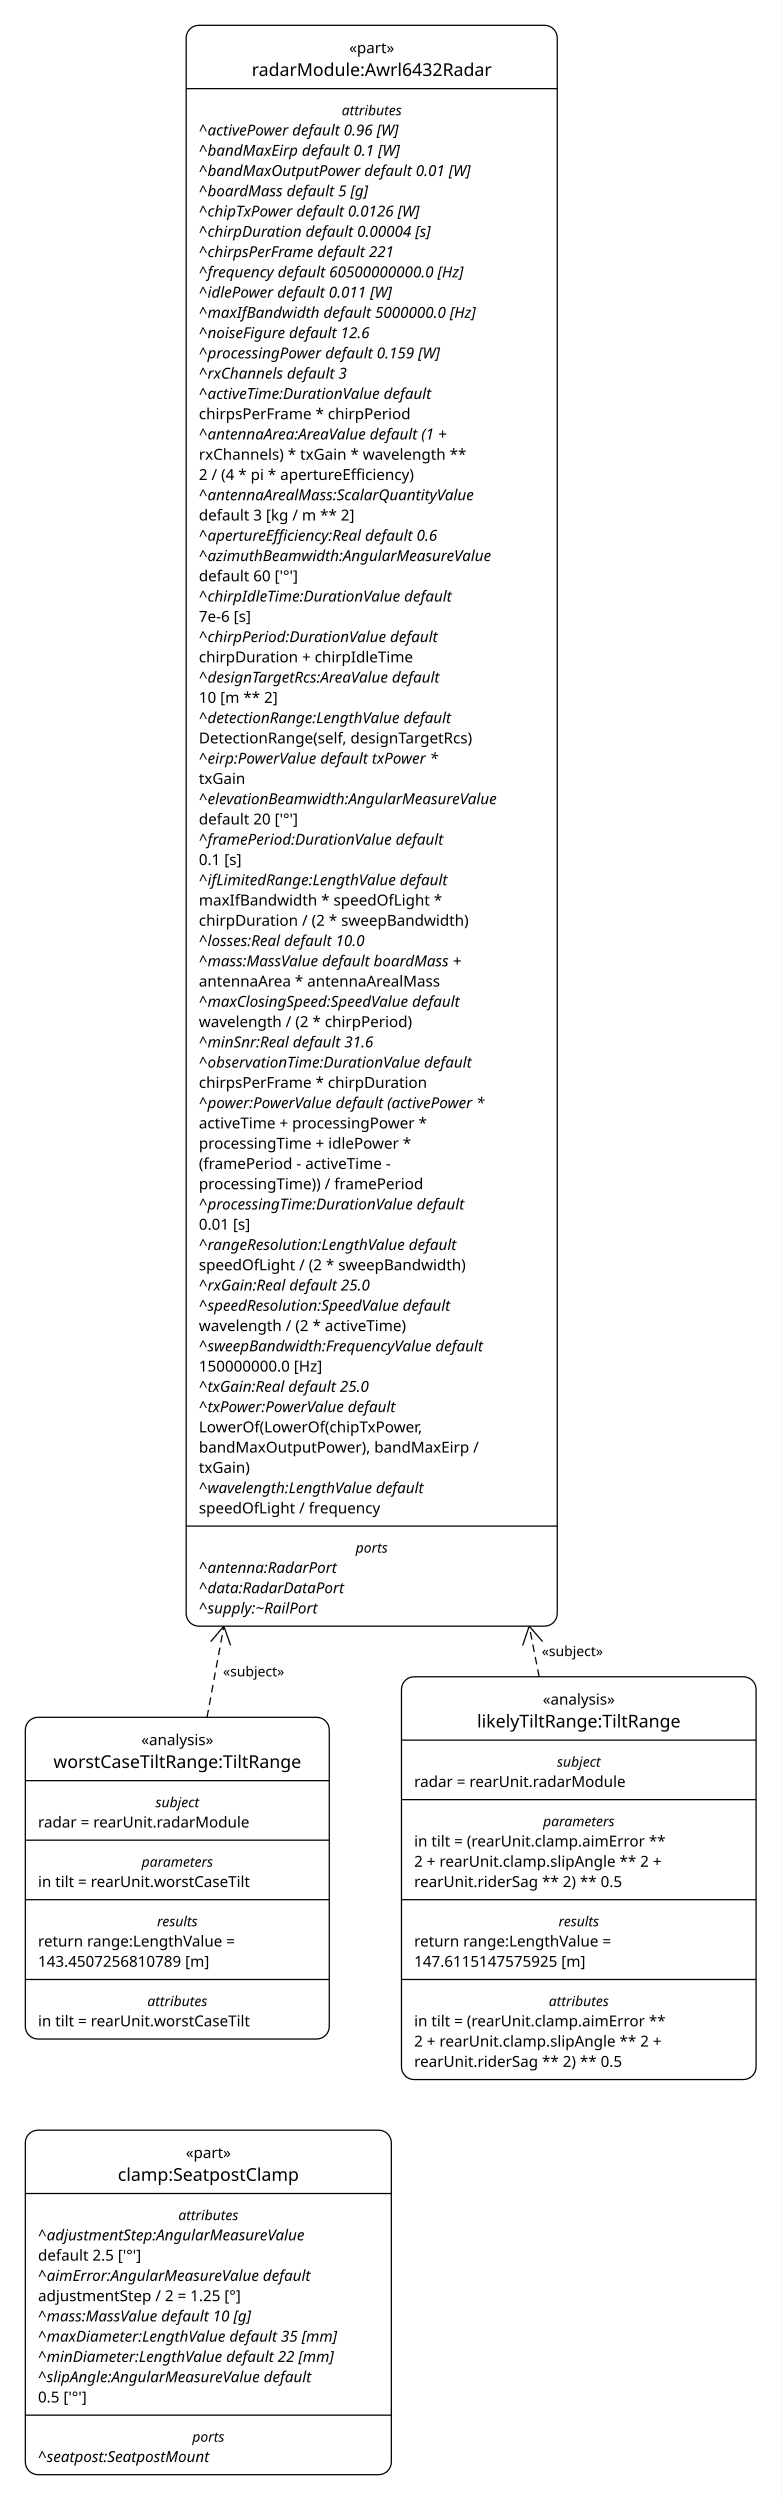
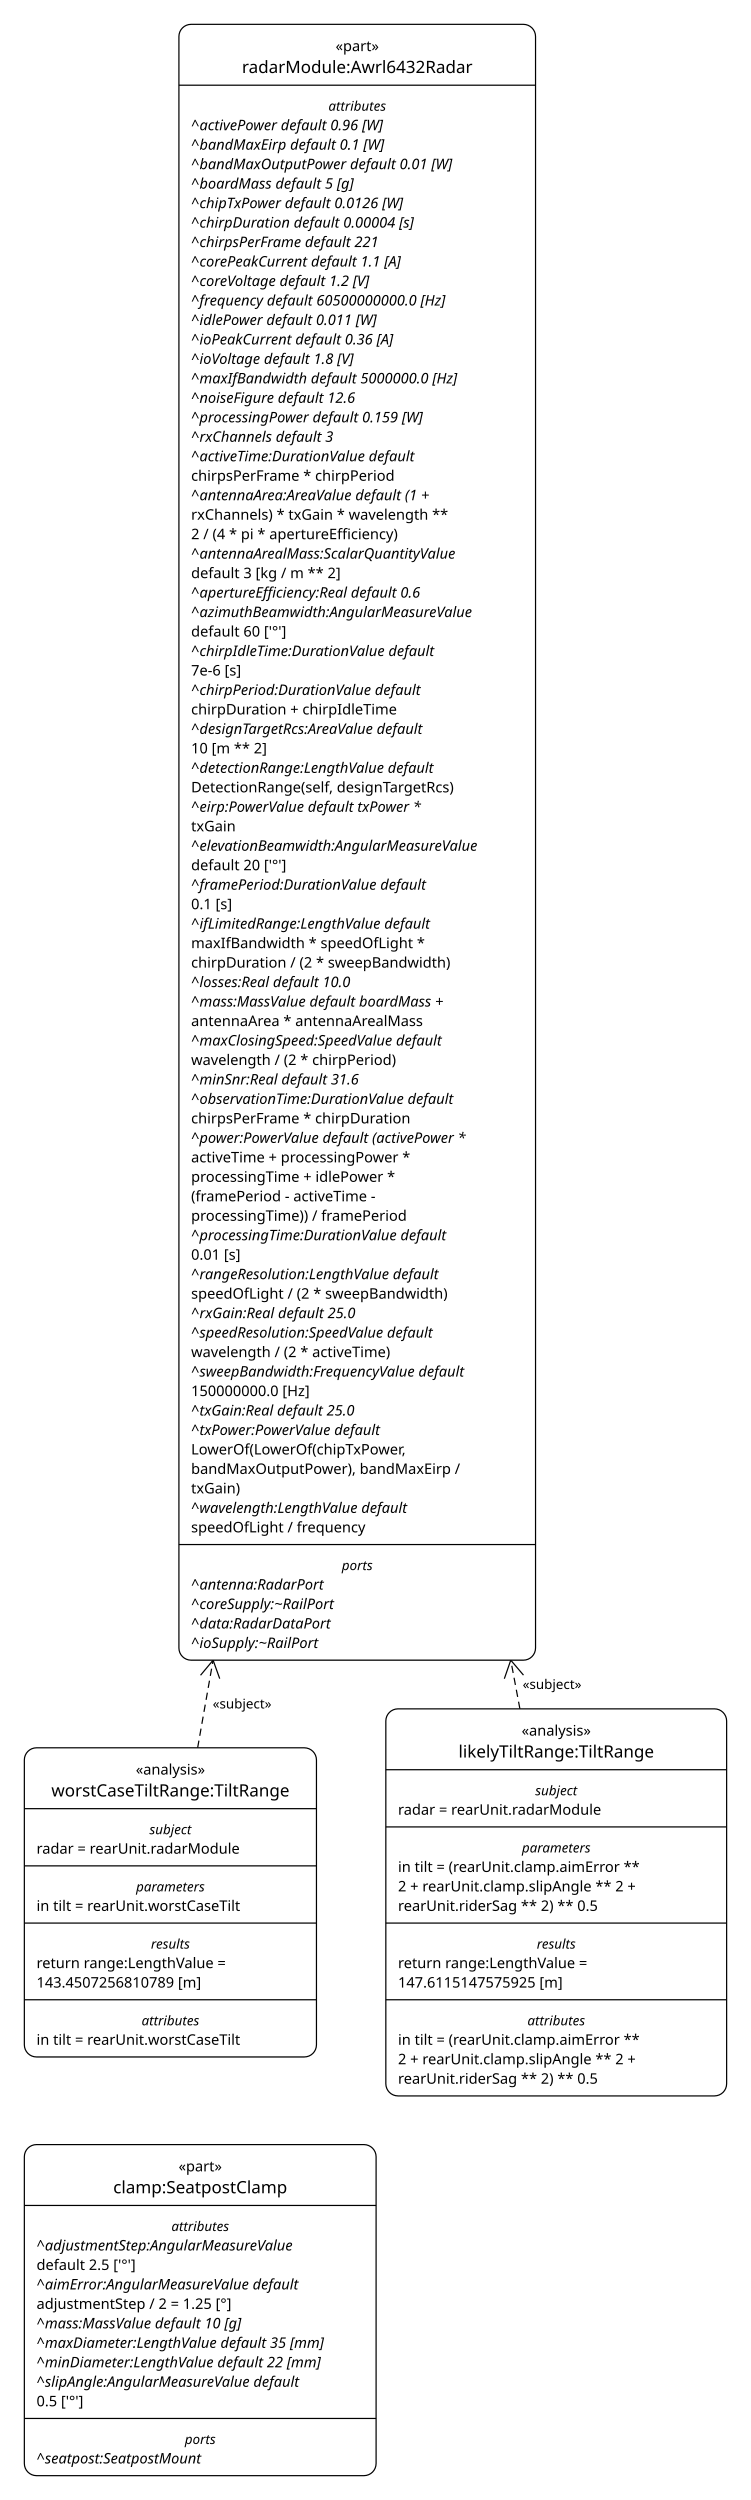
- <svg xmlns="http://www.w3.org/2000/svg" width="617" height="1974" viewBox="0 0 617 1974" font-family="sans-serif">
-   <rect x="0" y="0" width="617" height="1974" fill="#ffffff" />
-   <polyline points="163.46,1356 176.76,1284" fill="none" stroke="#000000" stroke-dasharray="6 4" />
-   <polyline points="182.08,1299.22 176.76,1284 166.35,1296.31" fill="none" stroke="#000000" />
-   <text x="176.11" y="1323.67" text-anchor="start" font-size="11">«subject»</text>
-   <polyline points="425.72,1324 417.85,1284" fill="none" stroke="#000000" stroke-dasharray="6 4" />
-   <polyline points="428.4,1296.19 417.85,1284 412.7,1299.28" fill="none" stroke="#000000" />
-   <text x="427.78" y="1307.67" text-anchor="start" font-size="11">«subject»</text>
-   <rect x="20" y="1356" width="240" height="254" rx="10" fill="#ffffff" stroke="#000000" />
-   <text x="140" y="1378" text-anchor="middle" font-size="12">«analysis»</text>
-   <text x="140" y="1396" text-anchor="middle" font-size="14">worstCaseTiltRange:TiltRange</text>
-   <polyline points="20,1406 260,1406" fill="none" stroke="#000000" />
-   <text x="140" y="1427" text-anchor="middle" font-size="11" font-style="italic">subject</text>
-   <text x="30" y="1443" text-anchor="start" font-size="12">radar = rearUnit.radarModule</text>
-   <polyline points="20,1453 260,1453" fill="none" stroke="#000000" />
-   <text x="140" y="1474" text-anchor="middle" font-size="11" font-style="italic">parameters</text>
-   <text x="30" y="1490" text-anchor="start" font-size="12">in tilt = rearUnit.worstCaseTilt</text>
-   <polyline points="20,1500 260,1500" fill="none" stroke="#000000" />
-   <text x="140" y="1521" text-anchor="middle" font-size="11" font-style="italic">results</text>
-   <text x="30" y="1537" text-anchor="start" font-size="12">return range:LengthValue =</text>
-   <text x="30" y="1553" text-anchor="start" font-size="12">  143.4507256810789 [m]</text>
-   <polyline points="20,1563 260,1563" fill="none" stroke="#000000" />
-   <text x="140" y="1584" text-anchor="middle" font-size="11" font-style="italic">attributes</text>
-   <text x="30" y="1600" text-anchor="start" font-size="12">in tilt = rearUnit.worstCaseTilt</text>
-   <rect x="317" y="1324" width="280" height="318" rx="10" fill="#ffffff" stroke="#000000" />
-   <text x="457" y="1346" text-anchor="middle" font-size="12">«analysis»</text>
-   <text x="457" y="1364" text-anchor="middle" font-size="14">likelyTiltRange:TiltRange</text>
-   <polyline points="317,1374 597,1374" fill="none" stroke="#000000" />
-   <text x="457" y="1395" text-anchor="middle" font-size="11" font-style="italic">subject</text>
-   <text x="327" y="1411" text-anchor="start" font-size="12">radar = rearUnit.radarModule</text>
-   <polyline points="317,1421 597,1421" fill="none" stroke="#000000" />
-   <text x="457" y="1442" text-anchor="middle" font-size="11" font-style="italic">parameters</text>
-   <text x="327" y="1458" text-anchor="start" font-size="12">in tilt = (rearUnit.clamp.aimError **</text>
-   <text x="327" y="1474" text-anchor="start" font-size="12">  2 + rearUnit.clamp.slipAngle ** 2 +</text>
-   <text x="327" y="1490" text-anchor="start" font-size="12">  rearUnit.riderSag ** 2) ** 0.5</text>
-   <polyline points="317,1500 597,1500" fill="none" stroke="#000000" />
-   <text x="457" y="1521" text-anchor="middle" font-size="11" font-style="italic">results</text>
-   <text x="327" y="1537" text-anchor="start" font-size="12">return range:LengthValue =</text>
-   <text x="327" y="1553" text-anchor="start" font-size="12">  147.6115147575925 [m]</text>
-   <polyline points="317,1563 597,1563" fill="none" stroke="#000000" />
-   <text x="457" y="1584" text-anchor="middle" font-size="11" font-style="italic">attributes</text>
-   <text x="327" y="1600" text-anchor="start" font-size="12">in tilt = (rearUnit.clamp.aimError **</text>
-   <text x="327" y="1616" text-anchor="start" font-size="12">  2 + rearUnit.clamp.slipAngle ** 2 +</text>
-   <text x="327" y="1632" text-anchor="start" font-size="12">  rearUnit.riderSag ** 2) ** 0.5</text>
-   <rect x="147" y="20" width="293" height="1264" rx="10" fill="#ffffff" stroke="#000000" />
+ <svg xmlns="http://www.w3.org/2000/svg" width="617" height="2054" viewBox="0 0 617 2054" font-family="sans-serif">
+   <rect x="0" y="0" width="617" height="2054" fill="#ffffff" />
+   <polyline points="162.38,1436 175.07,1364" fill="none" stroke="#000000" stroke-dasharray="6 4" />
+   <polyline points="180.52,1379.18 175.07,1364 164.76,1376.4" fill="none" stroke="#000000" />
+   <text x="174.73" y="1403.67" text-anchor="start" font-size="11">«subject»</text>
+   <polyline points="427.15,1404 419.64,1364" fill="none" stroke="#000000" stroke-dasharray="6 4" />
+   <polyline points="430.09,1376.28 419.64,1364 414.36,1379.24" fill="none" stroke="#000000" />
+   <text x="429.4" y="1387.67" text-anchor="start" font-size="11">«subject»</text>
+   <rect x="20" y="1436" width="240" height="254" rx="10" fill="#ffffff" stroke="#000000" />
+   <text x="140" y="1458" text-anchor="middle" font-size="12">«analysis»</text>
+   <text x="140" y="1476" text-anchor="middle" font-size="14">worstCaseTiltRange:TiltRange</text>
+   <polyline points="20,1486 260,1486" fill="none" stroke="#000000" />
+   <text x="140" y="1507" text-anchor="middle" font-size="11" font-style="italic">subject</text>
+   <text x="30" y="1523" text-anchor="start" font-size="12">radar = rearUnit.radarModule</text>
+   <polyline points="20,1533 260,1533" fill="none" stroke="#000000" />
+   <text x="140" y="1554" text-anchor="middle" font-size="11" font-style="italic">parameters</text>
+   <text x="30" y="1570" text-anchor="start" font-size="12">in tilt = rearUnit.worstCaseTilt</text>
+   <polyline points="20,1580 260,1580" fill="none" stroke="#000000" />
+   <text x="140" y="1601" text-anchor="middle" font-size="11" font-style="italic">results</text>
+   <text x="30" y="1617" text-anchor="start" font-size="12">return range:LengthValue =</text>
+   <text x="30" y="1633" text-anchor="start" font-size="12">  143.4507256810789 [m]</text>
+   <polyline points="20,1643 260,1643" fill="none" stroke="#000000" />
+   <text x="140" y="1664" text-anchor="middle" font-size="11" font-style="italic">attributes</text>
+   <text x="30" y="1680" text-anchor="start" font-size="12">in tilt = rearUnit.worstCaseTilt</text>
+   <rect x="317" y="1404" width="280" height="318" rx="10" fill="#ffffff" stroke="#000000" />
+   <text x="457" y="1426" text-anchor="middle" font-size="12">«analysis»</text>
+   <text x="457" y="1444" text-anchor="middle" font-size="14">likelyTiltRange:TiltRange</text>
+   <polyline points="317,1454 597,1454" fill="none" stroke="#000000" />
+   <text x="457" y="1475" text-anchor="middle" font-size="11" font-style="italic">subject</text>
+   <text x="327" y="1491" text-anchor="start" font-size="12">radar = rearUnit.radarModule</text>
+   <polyline points="317,1501 597,1501" fill="none" stroke="#000000" />
+   <text x="457" y="1522" text-anchor="middle" font-size="11" font-style="italic">parameters</text>
+   <text x="327" y="1538" text-anchor="start" font-size="12">in tilt = (rearUnit.clamp.aimError **</text>
+   <text x="327" y="1554" text-anchor="start" font-size="12">  2 + rearUnit.clamp.slipAngle ** 2 +</text>
+   <text x="327" y="1570" text-anchor="start" font-size="12">  rearUnit.riderSag ** 2) ** 0.5</text>
+   <polyline points="317,1580 597,1580" fill="none" stroke="#000000" />
+   <text x="457" y="1601" text-anchor="middle" font-size="11" font-style="italic">results</text>
+   <text x="327" y="1617" text-anchor="start" font-size="12">return range:LengthValue =</text>
+   <text x="327" y="1633" text-anchor="start" font-size="12">  147.6115147575925 [m]</text>
+   <polyline points="317,1643 597,1643" fill="none" stroke="#000000" />
+   <text x="457" y="1664" text-anchor="middle" font-size="11" font-style="italic">attributes</text>
+   <text x="327" y="1680" text-anchor="start" font-size="12">in tilt = (rearUnit.clamp.aimError **</text>
+   <text x="327" y="1696" text-anchor="start" font-size="12">  2 + rearUnit.clamp.slipAngle ** 2 +</text>
+   <text x="327" y="1712" text-anchor="start" font-size="12">  rearUnit.riderSag ** 2) ** 0.5</text>
+   <rect x="147" y="20" width="293" height="1344" rx="10" fill="#ffffff" stroke="#000000" />
  <text x="293.5" y="42" text-anchor="middle" font-size="12">«part»</text>
  <text x="293.5" y="60" text-anchor="middle" font-size="14">radarModule:Awrl6432Radar</text>
  <polyline points="147,70 440,70" fill="none" stroke="#000000" />
  <text x="293.5" y="91" text-anchor="middle" font-size="11" font-style="italic">attributes</text>
  <text x="157" y="107" text-anchor="start" font-size="12" font-style="italic">^activePower default 0.96 [W]</text>
  <text x="157" y="123" text-anchor="start" font-size="12" font-style="italic">^bandMaxEirp default 0.1 [W]</text>
  <text x="157" y="139" text-anchor="start" font-size="12" font-style="italic">^bandMaxOutputPower default 0.01 [W]</text>
  <text x="157" y="155" text-anchor="start" font-size="12" font-style="italic">^boardMass default 5 [g]</text>
  <text x="157" y="171" text-anchor="start" font-size="12" font-style="italic">^chipTxPower default 0.0126 [W]</text>
  <text x="157" y="187" text-anchor="start" font-size="12" font-style="italic">^chirpDuration default 0.00004 [s]</text>
  <text x="157" y="203" text-anchor="start" font-size="12" font-style="italic">^chirpsPerFrame default 221</text>
-   <text x="157" y="219" text-anchor="start" font-size="12" font-style="italic">^frequency default 60500000000.0 [Hz]</text>
-   <text x="157" y="235" text-anchor="start" font-size="12" font-style="italic">^idlePower default 0.011 [W]</text>
-   <text x="157" y="251" text-anchor="start" font-size="12" font-style="italic">^maxIfBandwidth default 5000000.0 [Hz]</text>
-   <text x="157" y="267" text-anchor="start" font-size="12" font-style="italic">^noiseFigure default 12.6</text>
-   <text x="157" y="283" text-anchor="start" font-size="12" font-style="italic">^processingPower default 0.159 [W]</text>
-   <text x="157" y="299" text-anchor="start" font-size="12" font-style="italic">^rxChannels default 3</text>
-   <text x="157" y="315" text-anchor="start" font-size="12" font-style="italic">^activeTime:DurationValue default</text>
-   <text x="157" y="331" text-anchor="start" font-size="12">  chirpsPerFrame * chirpPeriod</text>
-   <text x="157" y="347" text-anchor="start" font-size="12" font-style="italic">^antennaArea:AreaValue default (1 +</text>
-   <text x="157" y="363" text-anchor="start" font-size="12">  rxChannels) * txGain * wavelength **</text>
-   <text x="157" y="379" text-anchor="start" font-size="12">  2 / (4 * pi * apertureEfficiency)</text>
-   <text x="157" y="395" text-anchor="start" font-size="12" font-style="italic">^antennaArealMass:ScalarQuantityValue</text>
-   <text x="157" y="411" text-anchor="start" font-size="12">  default 3 [kg / m ** 2]</text>
-   <text x="157" y="427" text-anchor="start" font-size="12" font-style="italic">^apertureEfficiency:Real default 0.6</text>
-   <text x="157" y="443" text-anchor="start" font-size="12" font-style="italic">^azimuthBeamwidth:AngularMeasureValue</text>
-   <text x="157" y="459" text-anchor="start" font-size="12">  default 60 ['°']</text>
-   <text x="157" y="475" text-anchor="start" font-size="12" font-style="italic">^chirpIdleTime:DurationValue default</text>
-   <text x="157" y="491" text-anchor="start" font-size="12">  7e-6 [s]</text>
-   <text x="157" y="507" text-anchor="start" font-size="12" font-style="italic">^chirpPeriod:DurationValue default</text>
-   <text x="157" y="523" text-anchor="start" font-size="12">  chirpDuration + chirpIdleTime</text>
-   <text x="157" y="539" text-anchor="start" font-size="12" font-style="italic">^designTargetRcs:AreaValue default</text>
-   <text x="157" y="555" text-anchor="start" font-size="12">  10 [m ** 2]</text>
-   <text x="157" y="571" text-anchor="start" font-size="12" font-style="italic">^detectionRange:LengthValue default</text>
-   <text x="157" y="587" text-anchor="start" font-size="12">  DetectionRange(self, designTargetRcs)</text>
-   <text x="157" y="603" text-anchor="start" font-size="12" font-style="italic">^eirp:PowerValue default txPower *</text>
-   <text x="157" y="619" text-anchor="start" font-size="12">  txGain</text>
-   <text x="157" y="635" text-anchor="start" font-size="12" font-style="italic">^elevationBeamwidth:AngularMeasureValue</text>
-   <text x="157" y="651" text-anchor="start" font-size="12">  default 20 ['°']</text>
-   <text x="157" y="667" text-anchor="start" font-size="12" font-style="italic">^framePeriod:DurationValue default</text>
-   <text x="157" y="683" text-anchor="start" font-size="12">  0.1 [s]</text>
-   <text x="157" y="699" text-anchor="start" font-size="12" font-style="italic">^ifLimitedRange:LengthValue default</text>
-   <text x="157" y="715" text-anchor="start" font-size="12">  maxIfBandwidth * speedOfLight *</text>
-   <text x="157" y="731" text-anchor="start" font-size="12">  chirpDuration / (2 * sweepBandwidth)</text>
-   <text x="157" y="747" text-anchor="start" font-size="12" font-style="italic">^losses:Real default 10.0</text>
-   <text x="157" y="763" text-anchor="start" font-size="12" font-style="italic">^mass:MassValue default boardMass +</text>
-   <text x="157" y="779" text-anchor="start" font-size="12">  antennaArea * antennaArealMass</text>
-   <text x="157" y="795" text-anchor="start" font-size="12" font-style="italic">^maxClosingSpeed:SpeedValue default</text>
-   <text x="157" y="811" text-anchor="start" font-size="12">  wavelength / (2 * chirpPeriod)</text>
-   <text x="157" y="827" text-anchor="start" font-size="12" font-style="italic">^minSnr:Real default 31.6</text>
-   <text x="157" y="843" text-anchor="start" font-size="12" font-style="italic">^observationTime:DurationValue default</text>
-   <text x="157" y="859" text-anchor="start" font-size="12">  chirpsPerFrame * chirpDuration</text>
-   <text x="157" y="875" text-anchor="start" font-size="12" font-style="italic">^power:PowerValue default (activePower *</text>
-   <text x="157" y="891" text-anchor="start" font-size="12">  activeTime + processingPower *</text>
-   <text x="157" y="907" text-anchor="start" font-size="12">  processingTime + idlePower *</text>
-   <text x="157" y="923" text-anchor="start" font-size="12">  (framePeriod - activeTime -</text>
-   <text x="157" y="939" text-anchor="start" font-size="12">  processingTime)) / framePeriod</text>
-   <text x="157" y="955" text-anchor="start" font-size="12" font-style="italic">^processingTime:DurationValue default</text>
-   <text x="157" y="971" text-anchor="start" font-size="12">  0.01 [s]</text>
-   <text x="157" y="987" text-anchor="start" font-size="12" font-style="italic">^rangeResolution:LengthValue default</text>
-   <text x="157" y="1003" text-anchor="start" font-size="12">  speedOfLight / (2 * sweepBandwidth)</text>
-   <text x="157" y="1019" text-anchor="start" font-size="12" font-style="italic">^rxGain:Real default 25.0</text>
-   <text x="157" y="1035" text-anchor="start" font-size="12" font-style="italic">^speedResolution:SpeedValue default</text>
-   <text x="157" y="1051" text-anchor="start" font-size="12">  wavelength / (2 * activeTime)</text>
-   <text x="157" y="1067" text-anchor="start" font-size="12" font-style="italic">^sweepBandwidth:FrequencyValue default</text>
-   <text x="157" y="1083" text-anchor="start" font-size="12">  150000000.0 [Hz]</text>
-   <text x="157" y="1099" text-anchor="start" font-size="12" font-style="italic">^txGain:Real default 25.0</text>
-   <text x="157" y="1115" text-anchor="start" font-size="12" font-style="italic">^txPower:PowerValue default</text>
-   <text x="157" y="1131" text-anchor="start" font-size="12">  LowerOf(LowerOf(chipTxPower,</text>
-   <text x="157" y="1147" text-anchor="start" font-size="12">  bandMaxOutputPower), bandMaxEirp /</text>
-   <text x="157" y="1163" text-anchor="start" font-size="12">  txGain)</text>
-   <text x="157" y="1179" text-anchor="start" font-size="12" font-style="italic">^wavelength:LengthValue default</text>
-   <text x="157" y="1195" text-anchor="start" font-size="12">  speedOfLight / frequency</text>
-   <polyline points="147,1205 440,1205" fill="none" stroke="#000000" />
-   <text x="293.5" y="1226" text-anchor="middle" font-size="11" font-style="italic">ports</text>
-   <text x="157" y="1242" text-anchor="start" font-size="12" font-style="italic">^antenna:RadarPort</text>
-   <text x="157" y="1258" text-anchor="start" font-size="12" font-style="italic">^data:RadarDataPort</text>
-   <text x="157" y="1274" text-anchor="start" font-size="12" font-style="italic">^supply:~RailPort</text>
-   <rect x="20" y="1682" width="289" height="272" rx="10" fill="#ffffff" stroke="#000000" />
-   <text x="164.5" y="1704" text-anchor="middle" font-size="12">«part»</text>
-   <text x="164.5" y="1722" text-anchor="middle" font-size="14">clamp:SeatpostClamp</text>
-   <polyline points="20,1732 309,1732" fill="none" stroke="#000000" />
-   <text x="164.5" y="1753" text-anchor="middle" font-size="11" font-style="italic">attributes</text>
-   <text x="30" y="1769" text-anchor="start" font-size="12" font-style="italic">^adjustmentStep:AngularMeasureValue</text>
-   <text x="30" y="1785" text-anchor="start" font-size="12">  default 2.5 ['°']</text>
-   <text x="30" y="1801" text-anchor="start" font-size="12" font-style="italic">^aimError:AngularMeasureValue default</text>
-   <text x="30" y="1817" text-anchor="start" font-size="12">  adjustmentStep / 2 = 1.25 [°]</text>
-   <text x="30" y="1833" text-anchor="start" font-size="12" font-style="italic">^mass:MassValue default 10 [g]</text>
-   <text x="30" y="1849" text-anchor="start" font-size="12" font-style="italic">^maxDiameter:LengthValue default 35 [mm]</text>
-   <text x="30" y="1865" text-anchor="start" font-size="12" font-style="italic">^minDiameter:LengthValue default 22 [mm]</text>
-   <text x="30" y="1881" text-anchor="start" font-size="12" font-style="italic">^slipAngle:AngularMeasureValue default</text>
-   <text x="30" y="1897" text-anchor="start" font-size="12">  0.5 ['°']</text>
-   <polyline points="20,1907 309,1907" fill="none" stroke="#000000" />
-   <text x="164.5" y="1928" text-anchor="middle" font-size="11" font-style="italic">ports</text>
-   <text x="30" y="1944" text-anchor="start" font-size="12" font-style="italic">^seatpost:SeatpostMount</text>
+   <text x="157" y="219" text-anchor="start" font-size="12" font-style="italic">^corePeakCurrent default 1.1 [A]</text>
+   <text x="157" y="235" text-anchor="start" font-size="12" font-style="italic">^coreVoltage default 1.2 [V]</text>
+   <text x="157" y="251" text-anchor="start" font-size="12" font-style="italic">^frequency default 60500000000.0 [Hz]</text>
+   <text x="157" y="267" text-anchor="start" font-size="12" font-style="italic">^idlePower default 0.011 [W]</text>
+   <text x="157" y="283" text-anchor="start" font-size="12" font-style="italic">^ioPeakCurrent default 0.36 [A]</text>
+   <text x="157" y="299" text-anchor="start" font-size="12" font-style="italic">^ioVoltage default 1.8 [V]</text>
+   <text x="157" y="315" text-anchor="start" font-size="12" font-style="italic">^maxIfBandwidth default 5000000.0 [Hz]</text>
+   <text x="157" y="331" text-anchor="start" font-size="12" font-style="italic">^noiseFigure default 12.6</text>
+   <text x="157" y="347" text-anchor="start" font-size="12" font-style="italic">^processingPower default 0.159 [W]</text>
+   <text x="157" y="363" text-anchor="start" font-size="12" font-style="italic">^rxChannels default 3</text>
+   <text x="157" y="379" text-anchor="start" font-size="12" font-style="italic">^activeTime:DurationValue default</text>
+   <text x="157" y="395" text-anchor="start" font-size="12">  chirpsPerFrame * chirpPeriod</text>
+   <text x="157" y="411" text-anchor="start" font-size="12" font-style="italic">^antennaArea:AreaValue default (1 +</text>
+   <text x="157" y="427" text-anchor="start" font-size="12">  rxChannels) * txGain * wavelength **</text>
+   <text x="157" y="443" text-anchor="start" font-size="12">  2 / (4 * pi * apertureEfficiency)</text>
+   <text x="157" y="459" text-anchor="start" font-size="12" font-style="italic">^antennaArealMass:ScalarQuantityValue</text>
+   <text x="157" y="475" text-anchor="start" font-size="12">  default 3 [kg / m ** 2]</text>
+   <text x="157" y="491" text-anchor="start" font-size="12" font-style="italic">^apertureEfficiency:Real default 0.6</text>
+   <text x="157" y="507" text-anchor="start" font-size="12" font-style="italic">^azimuthBeamwidth:AngularMeasureValue</text>
+   <text x="157" y="523" text-anchor="start" font-size="12">  default 60 ['°']</text>
+   <text x="157" y="539" text-anchor="start" font-size="12" font-style="italic">^chirpIdleTime:DurationValue default</text>
+   <text x="157" y="555" text-anchor="start" font-size="12">  7e-6 [s]</text>
+   <text x="157" y="571" text-anchor="start" font-size="12" font-style="italic">^chirpPeriod:DurationValue default</text>
+   <text x="157" y="587" text-anchor="start" font-size="12">  chirpDuration + chirpIdleTime</text>
+   <text x="157" y="603" text-anchor="start" font-size="12" font-style="italic">^designTargetRcs:AreaValue default</text>
+   <text x="157" y="619" text-anchor="start" font-size="12">  10 [m ** 2]</text>
+   <text x="157" y="635" text-anchor="start" font-size="12" font-style="italic">^detectionRange:LengthValue default</text>
+   <text x="157" y="651" text-anchor="start" font-size="12">  DetectionRange(self, designTargetRcs)</text>
+   <text x="157" y="667" text-anchor="start" font-size="12" font-style="italic">^eirp:PowerValue default txPower *</text>
+   <text x="157" y="683" text-anchor="start" font-size="12">  txGain</text>
+   <text x="157" y="699" text-anchor="start" font-size="12" font-style="italic">^elevationBeamwidth:AngularMeasureValue</text>
+   <text x="157" y="715" text-anchor="start" font-size="12">  default 20 ['°']</text>
+   <text x="157" y="731" text-anchor="start" font-size="12" font-style="italic">^framePeriod:DurationValue default</text>
+   <text x="157" y="747" text-anchor="start" font-size="12">  0.1 [s]</text>
+   <text x="157" y="763" text-anchor="start" font-size="12" font-style="italic">^ifLimitedRange:LengthValue default</text>
+   <text x="157" y="779" text-anchor="start" font-size="12">  maxIfBandwidth * speedOfLight *</text>
+   <text x="157" y="795" text-anchor="start" font-size="12">  chirpDuration / (2 * sweepBandwidth)</text>
+   <text x="157" y="811" text-anchor="start" font-size="12" font-style="italic">^losses:Real default 10.0</text>
+   <text x="157" y="827" text-anchor="start" font-size="12" font-style="italic">^mass:MassValue default boardMass +</text>
+   <text x="157" y="843" text-anchor="start" font-size="12">  antennaArea * antennaArealMass</text>
+   <text x="157" y="859" text-anchor="start" font-size="12" font-style="italic">^maxClosingSpeed:SpeedValue default</text>
+   <text x="157" y="875" text-anchor="start" font-size="12">  wavelength / (2 * chirpPeriod)</text>
+   <text x="157" y="891" text-anchor="start" font-size="12" font-style="italic">^minSnr:Real default 31.6</text>
+   <text x="157" y="907" text-anchor="start" font-size="12" font-style="italic">^observationTime:DurationValue default</text>
+   <text x="157" y="923" text-anchor="start" font-size="12">  chirpsPerFrame * chirpDuration</text>
+   <text x="157" y="939" text-anchor="start" font-size="12" font-style="italic">^power:PowerValue default (activePower *</text>
+   <text x="157" y="955" text-anchor="start" font-size="12">  activeTime + processingPower *</text>
+   <text x="157" y="971" text-anchor="start" font-size="12">  processingTime + idlePower *</text>
+   <text x="157" y="987" text-anchor="start" font-size="12">  (framePeriod - activeTime -</text>
+   <text x="157" y="1003" text-anchor="start" font-size="12">  processingTime)) / framePeriod</text>
+   <text x="157" y="1019" text-anchor="start" font-size="12" font-style="italic">^processingTime:DurationValue default</text>
+   <text x="157" y="1035" text-anchor="start" font-size="12">  0.01 [s]</text>
+   <text x="157" y="1051" text-anchor="start" font-size="12" font-style="italic">^rangeResolution:LengthValue default</text>
+   <text x="157" y="1067" text-anchor="start" font-size="12">  speedOfLight / (2 * sweepBandwidth)</text>
+   <text x="157" y="1083" text-anchor="start" font-size="12" font-style="italic">^rxGain:Real default 25.0</text>
+   <text x="157" y="1099" text-anchor="start" font-size="12" font-style="italic">^speedResolution:SpeedValue default</text>
+   <text x="157" y="1115" text-anchor="start" font-size="12">  wavelength / (2 * activeTime)</text>
+   <text x="157" y="1131" text-anchor="start" font-size="12" font-style="italic">^sweepBandwidth:FrequencyValue default</text>
+   <text x="157" y="1147" text-anchor="start" font-size="12">  150000000.0 [Hz]</text>
+   <text x="157" y="1163" text-anchor="start" font-size="12" font-style="italic">^txGain:Real default 25.0</text>
+   <text x="157" y="1179" text-anchor="start" font-size="12" font-style="italic">^txPower:PowerValue default</text>
+   <text x="157" y="1195" text-anchor="start" font-size="12">  LowerOf(LowerOf(chipTxPower,</text>
+   <text x="157" y="1211" text-anchor="start" font-size="12">  bandMaxOutputPower), bandMaxEirp /</text>
+   <text x="157" y="1227" text-anchor="start" font-size="12">  txGain)</text>
+   <text x="157" y="1243" text-anchor="start" font-size="12" font-style="italic">^wavelength:LengthValue default</text>
+   <text x="157" y="1259" text-anchor="start" font-size="12">  speedOfLight / frequency</text>
+   <polyline points="147,1269 440,1269" fill="none" stroke="#000000" />
+   <text x="293.5" y="1290" text-anchor="middle" font-size="11" font-style="italic">ports</text>
+   <text x="157" y="1306" text-anchor="start" font-size="12" font-style="italic">^antenna:RadarPort</text>
+   <text x="157" y="1322" text-anchor="start" font-size="12" font-style="italic">^coreSupply:~RailPort</text>
+   <text x="157" y="1338" text-anchor="start" font-size="12" font-style="italic">^data:RadarDataPort</text>
+   <text x="157" y="1354" text-anchor="start" font-size="12" font-style="italic">^ioSupply:~RailPort</text>
+   <rect x="20" y="1762" width="289" height="272" rx="10" fill="#ffffff" stroke="#000000" />
+   <text x="164.5" y="1784" text-anchor="middle" font-size="12">«part»</text>
+   <text x="164.5" y="1802" text-anchor="middle" font-size="14">clamp:SeatpostClamp</text>
+   <polyline points="20,1812 309,1812" fill="none" stroke="#000000" />
+   <text x="164.5" y="1833" text-anchor="middle" font-size="11" font-style="italic">attributes</text>
+   <text x="30" y="1849" text-anchor="start" font-size="12" font-style="italic">^adjustmentStep:AngularMeasureValue</text>
+   <text x="30" y="1865" text-anchor="start" font-size="12">  default 2.5 ['°']</text>
+   <text x="30" y="1881" text-anchor="start" font-size="12" font-style="italic">^aimError:AngularMeasureValue default</text>
+   <text x="30" y="1897" text-anchor="start" font-size="12">  adjustmentStep / 2 = 1.25 [°]</text>
+   <text x="30" y="1913" text-anchor="start" font-size="12" font-style="italic">^mass:MassValue default 10 [g]</text>
+   <text x="30" y="1929" text-anchor="start" font-size="12" font-style="italic">^maxDiameter:LengthValue default 35 [mm]</text>
+   <text x="30" y="1945" text-anchor="start" font-size="12" font-style="italic">^minDiameter:LengthValue default 22 [mm]</text>
+   <text x="30" y="1961" text-anchor="start" font-size="12" font-style="italic">^slipAngle:AngularMeasureValue default</text>
+   <text x="30" y="1977" text-anchor="start" font-size="12">  0.5 ['°']</text>
+   <polyline points="20,1987 309,1987" fill="none" stroke="#000000" />
+   <text x="164.5" y="2008" text-anchor="middle" font-size="11" font-style="italic">ports</text>
+   <text x="30" y="2024" text-anchor="start" font-size="12" font-style="italic">^seatpost:SeatpostMount</text>
</svg>
